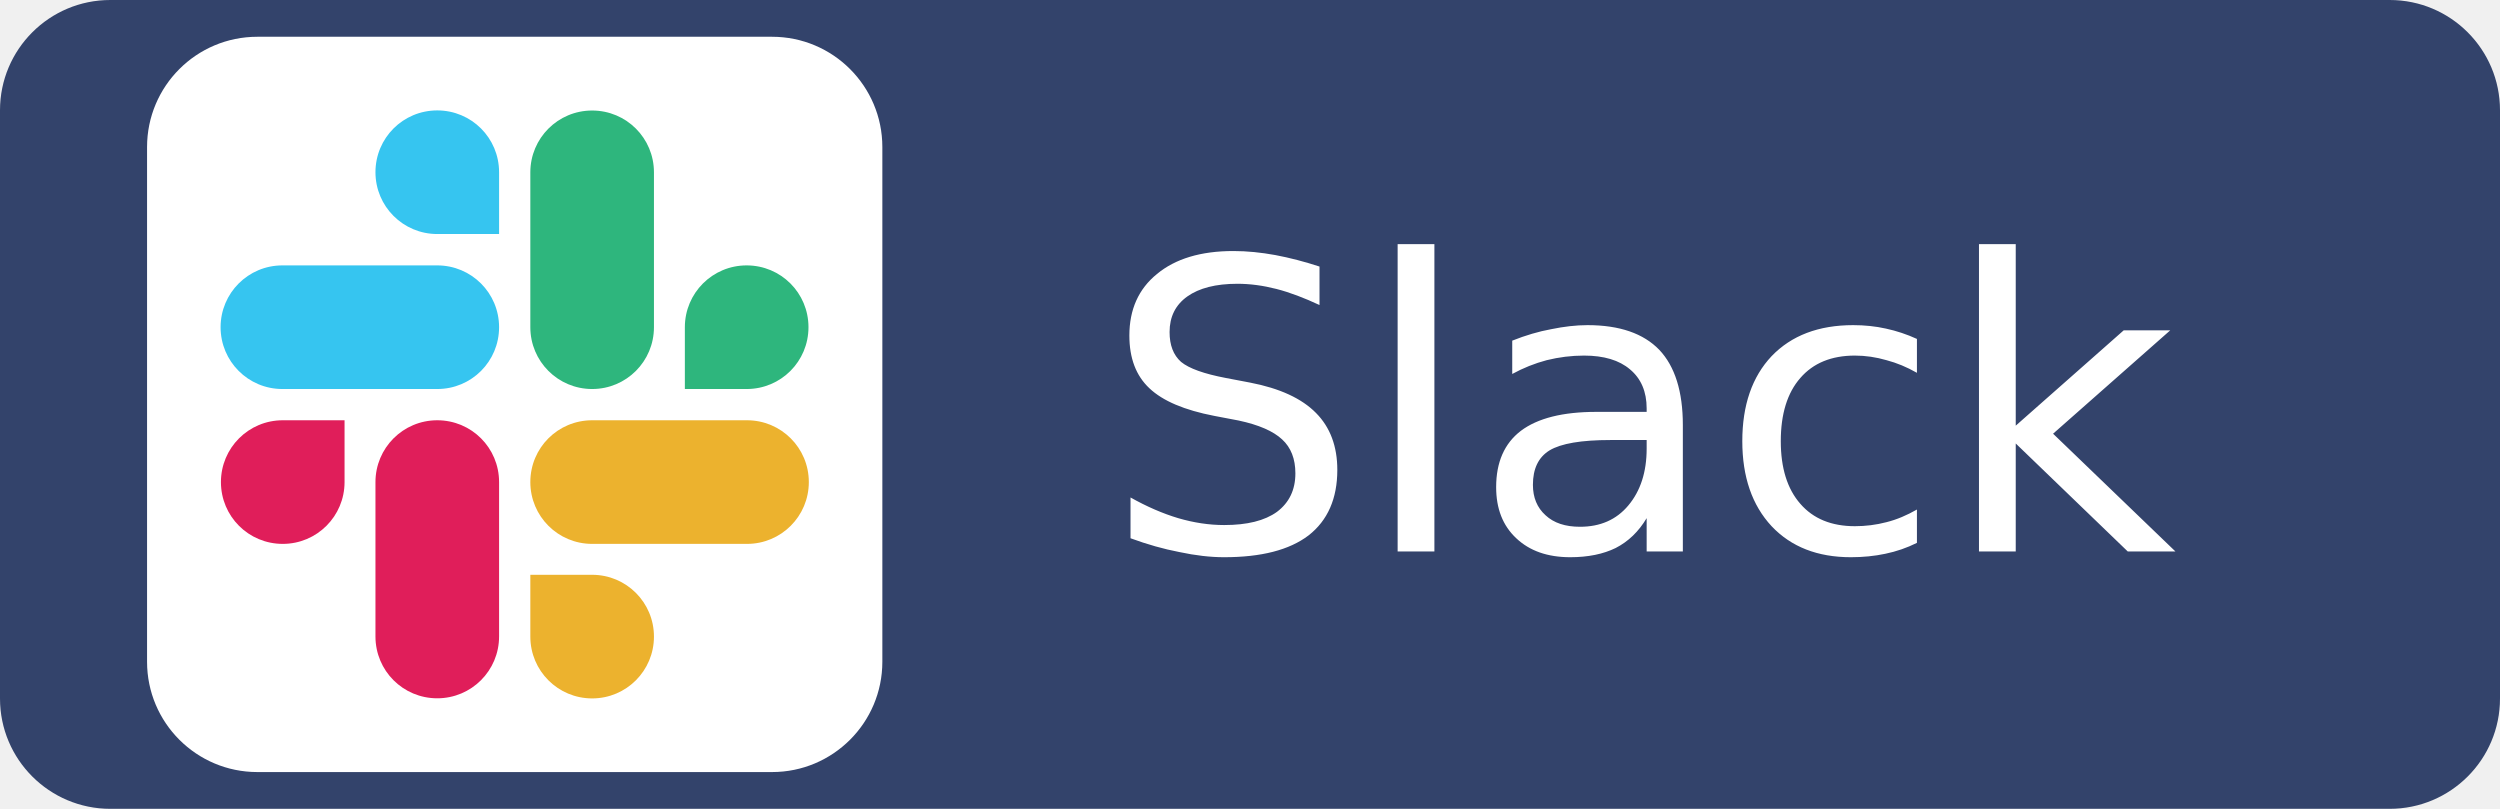
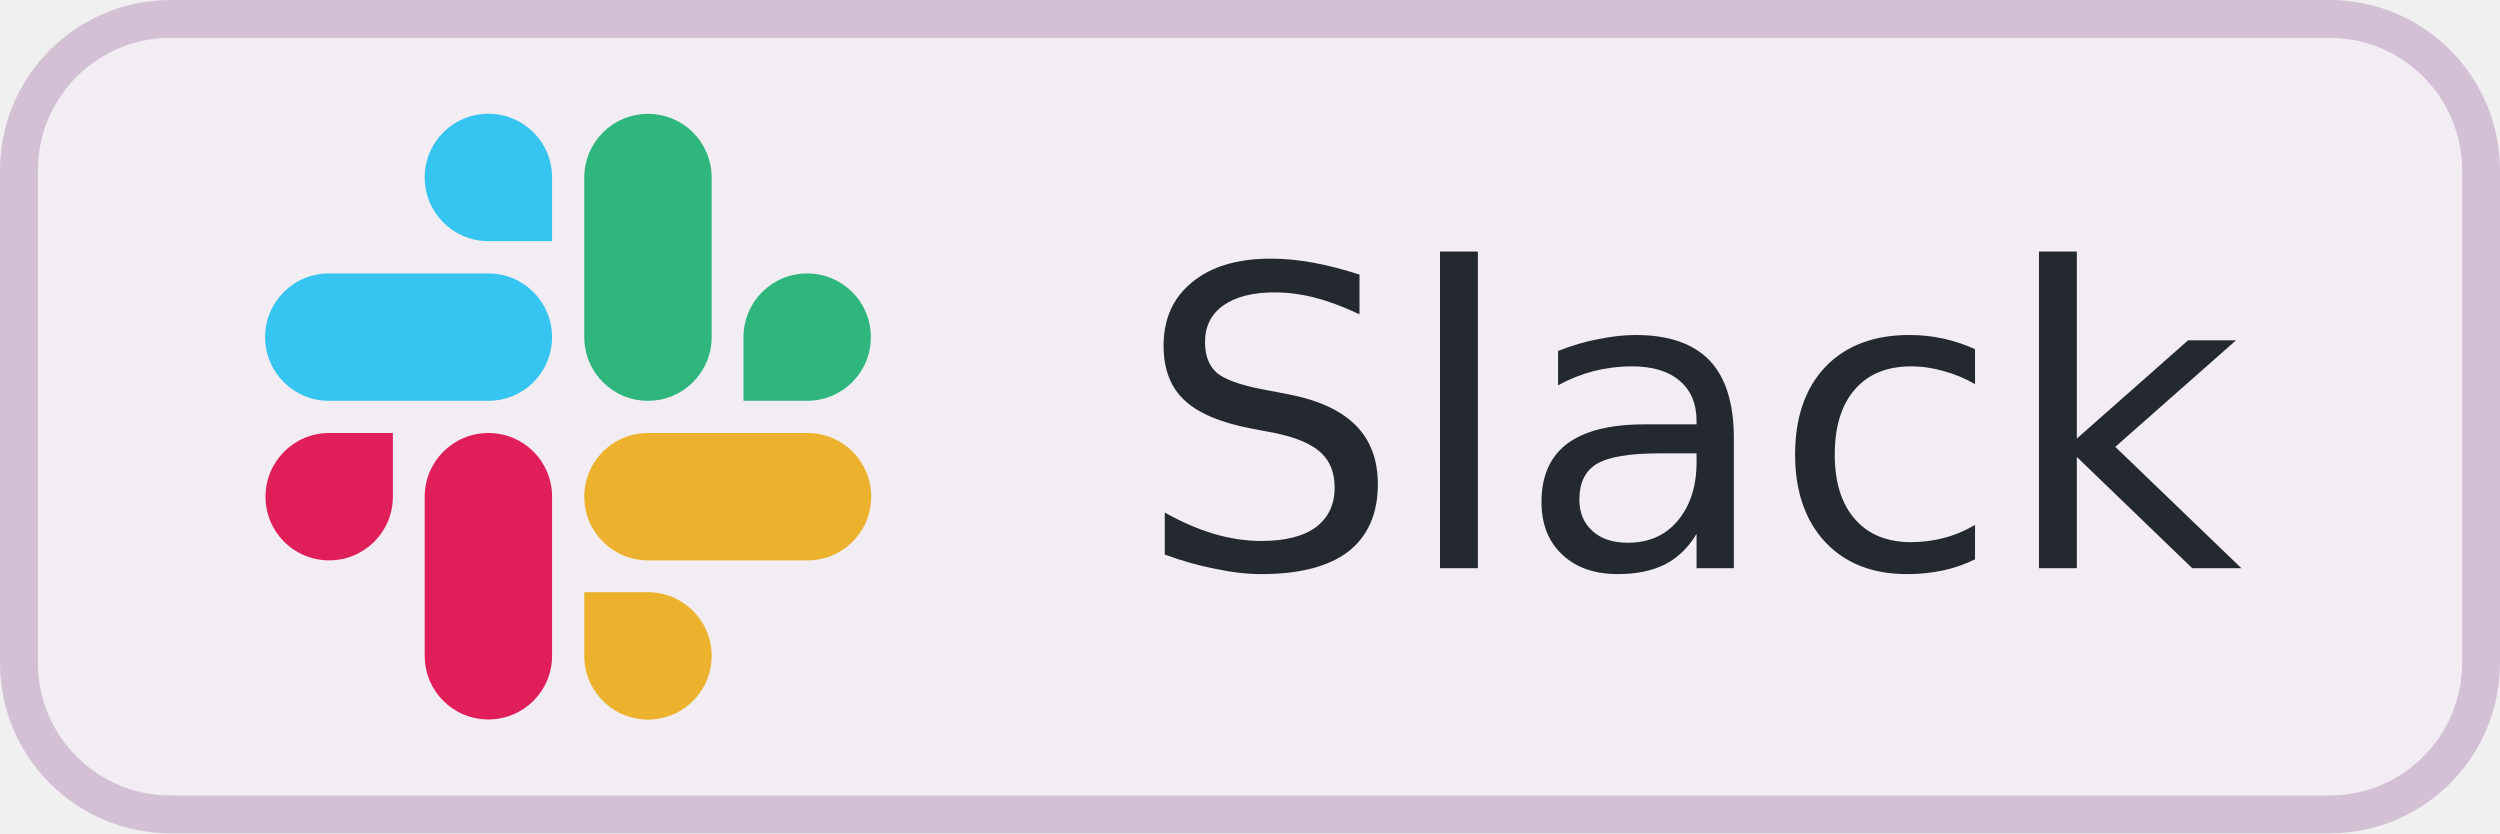
- <svg xmlns="http://www.w3.org/2000/svg" width="68" height="22" role="img" aria-label="Slack">
-   <rect width="68" height="22" rx="3" fill="#33436b" />
-   <rect x="4" y="1" width="20" height="20" rx="3" fill="#fff" />
-   <svg xml:space="preserve" viewBox="0 0 512 512" x="6" y="3" width="16" height="16">
+ <svg xmlns="http://www.w3.org/2000/svg" width="66" height="22" role="img" aria-label="Slack">
+   <rect x=".5" y=".5" width="65" height="21" rx="4" fill="#f2edf3" stroke="#d3c0d5" />
+   <svg xml:space="preserve" viewBox="0 0 512 512" x="7" y="3" width="16" height="16">
    <path d="M107.9 323.6c0 29.7-24 53.8-53.8 53.8S.3 353.4.3 323.6c0-29.7 24-53.8 53.8-53.8h53.8zm26.9 0c0-29.7 24-53.8 53.8-53.8s53.8 24 53.8 53.8V458c0 29.7-24 53.8-53.8 53.8s-53.8-24-53.8-53.8z" style="fill:#e01e5a" />
    <path d="M188.6 107.7c-29.7 0-53.8-24-53.8-53.8S158.8.1 188.6.1s53.8 24 53.8 53.8v53.8zm0 27.3c29.7 0 53.8 24 53.8 53.8s-24 53.8-53.8 53.8H53.8C24 242.6 0 218.5 0 188.8S24 135 53.8 135z" style="fill:#36c5f0" />
    <path d="M404.1 188.8c0-29.7 24-53.8 53.8-53.8s53.8 24 53.8 53.8-24 53.8-53.8 53.8h-53.8zm-26.9 0c0 29.7-24 53.8-53.8 53.8-29.7 0-53.8-24-53.8-53.8V54c0-29.7 24-53.8 53.8-53.8s53.8 24 53.8 53.8z" style="fill:#2eb67d" />
    <path d="M323.4 404.3c29.7 0 53.8 24 53.8 53.8 0 29.7-24 53.8-53.8 53.8-29.7 0-53.8-24-53.8-53.8v-53.8zm0-26.9c-29.7 0-53.8-24-53.8-53.8s24-53.8 53.8-53.8h134.8c29.7 0 53.8 24 53.8 53.8 0 29.7-24 53.8-53.8 53.8z" style="fill:#ecb22e" />
  </svg>
-   <text x="30" y="15" fill="#fff" font-family="Verdana,DejaVu Sans,sans-serif" font-size="11">Slack</text>
+   <text x="30" y="15" fill="#24292f" font-family="Verdana,DejaVu Sans,sans-serif" font-size="11">Slack</text>
</svg>
